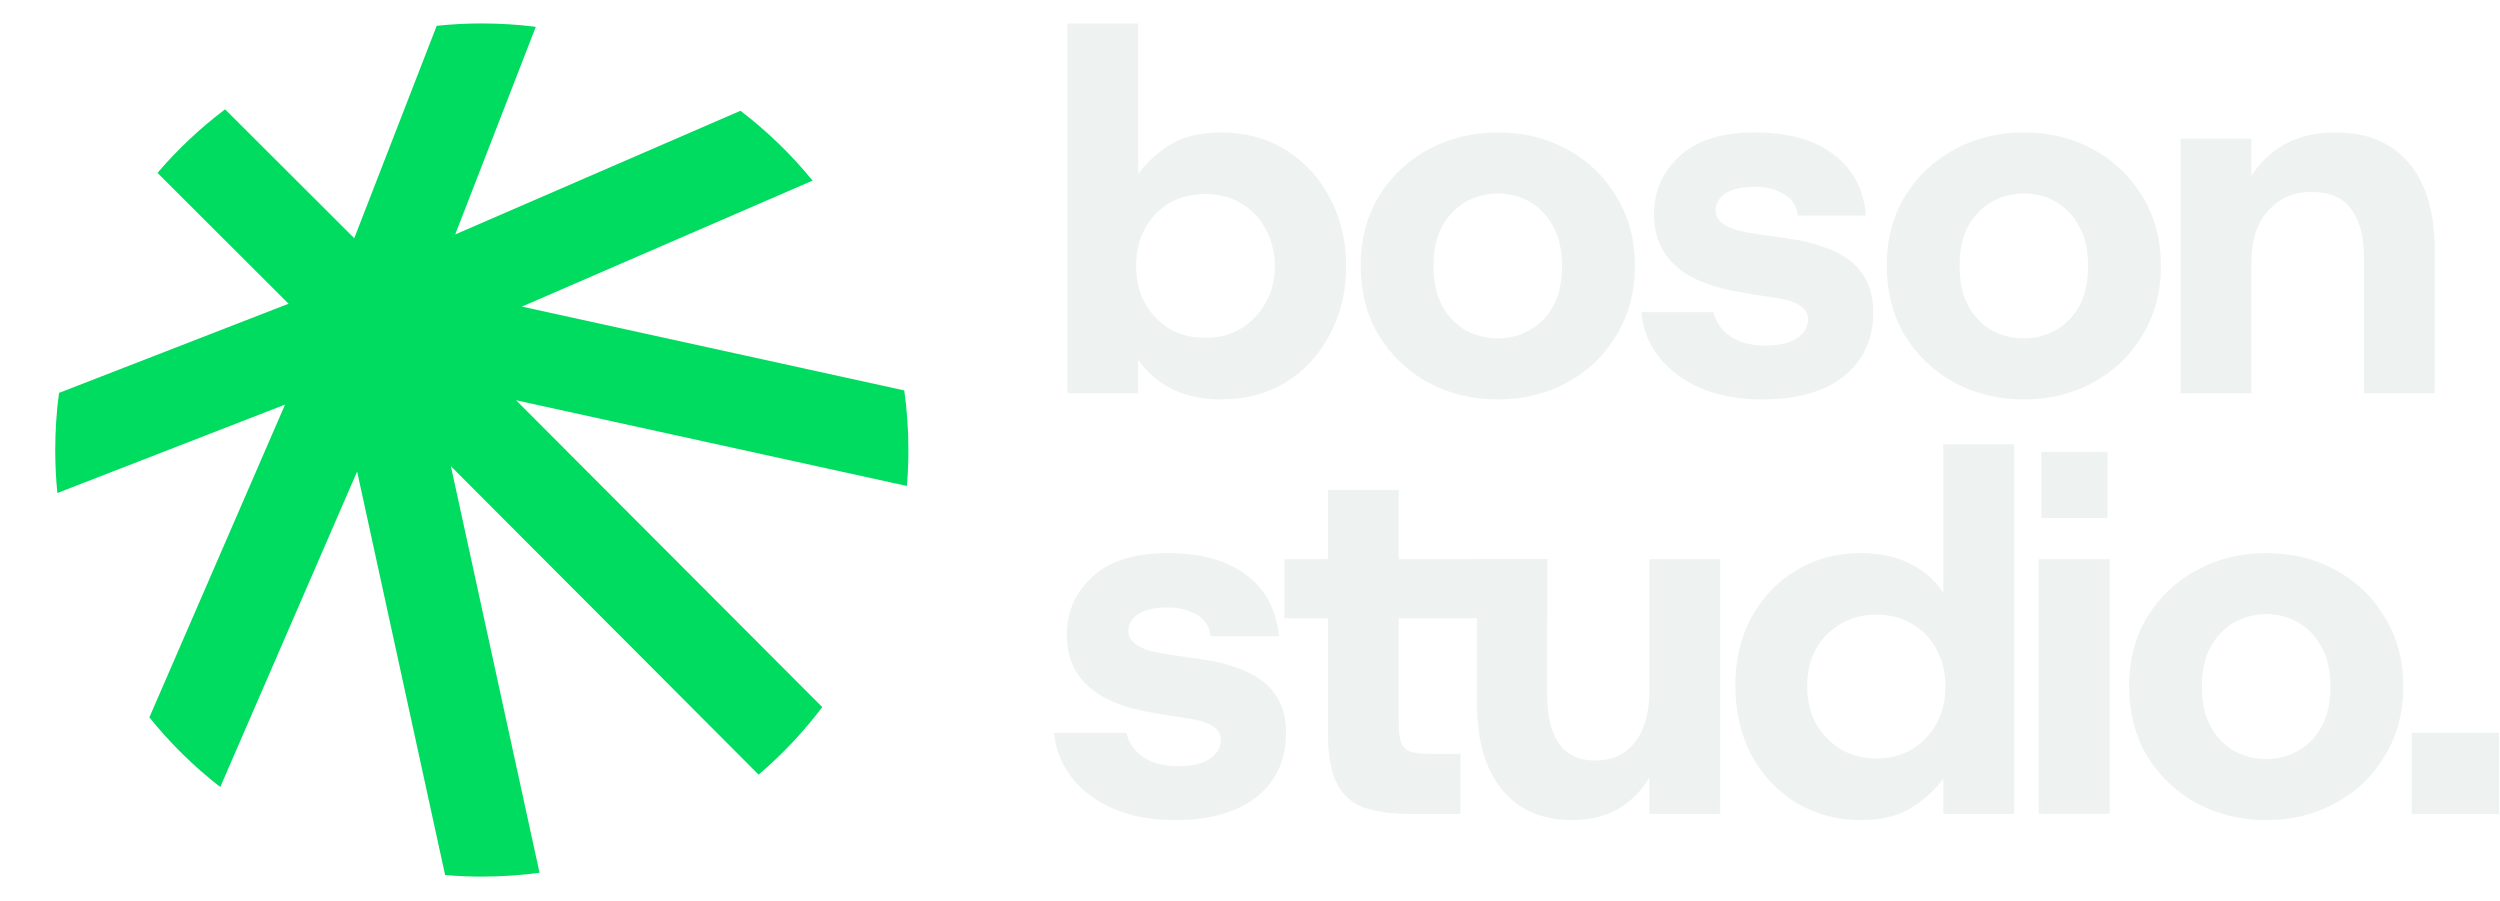
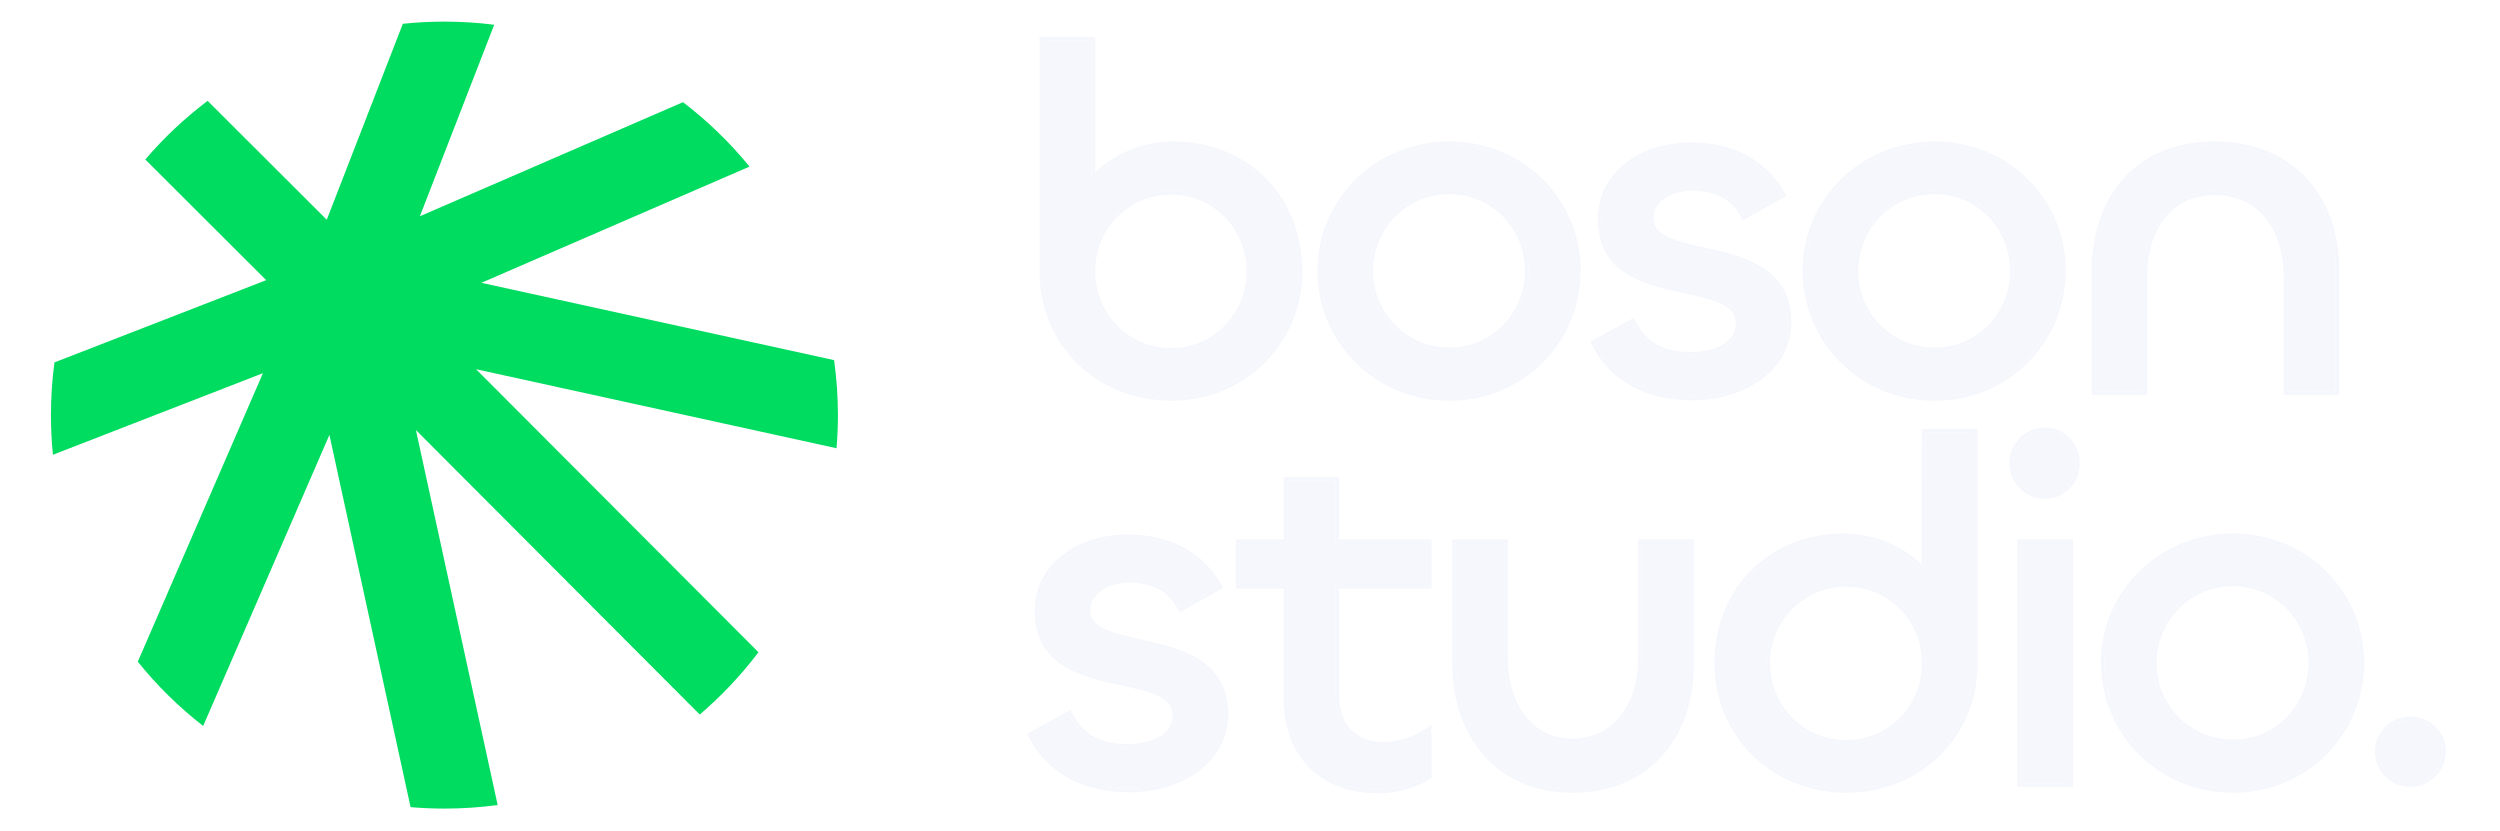
- <svg xmlns="http://www.w3.org/2000/svg" viewBox="0 0 630 227">
-   <path fill="#eef3f1" d="M607.756 205.107V184.66H629.755V205.107H607.756Z" />
-   <path fill="#eef3f1" d="M571.075 206.66C564.605 206.66 558.739 205.236 553.476 202.389C548.3 199.542 544.159 195.574 541.053 190.484C538.033 185.393 536.523 179.57 536.523 173.013C536.523 166.37 538.033 160.547 541.053 155.543C544.159 150.453 548.343 146.485 553.605 143.638C558.868 140.791 564.691 139.367 571.075 139.367C577.546 139.367 583.369 140.791 588.546 143.638C593.808 146.485 597.949 150.453 600.969 155.543C604.075 160.547 605.628 166.37 605.628 173.013C605.628 179.57 604.075 185.393 600.969 190.484C597.949 195.574 593.808 199.542 588.546 202.389C583.369 205.236 577.546 206.66 571.075 206.66ZM571.075 191.26C574.009 191.26 576.683 190.57 579.099 189.189C581.601 187.809 583.585 185.782 585.052 183.107C586.518 180.433 587.252 177.068 587.252 173.013C587.252 168.959 586.475 165.594 584.922 162.92C583.456 160.245 581.514 158.218 579.099 156.837C576.683 155.457 574.052 154.767 571.205 154.767C568.272 154.767 565.554 155.457 563.052 156.837C560.637 158.218 558.652 160.245 557.099 162.92C555.633 165.594 554.899 168.959 554.899 173.013C554.899 177.068 555.633 180.433 557.099 183.107C558.566 185.782 560.507 187.809 562.923 189.189C565.425 190.57 568.142 191.26 571.075 191.26Z" />
-   <path fill="#eef3f1" d="M513.758 205.104V140.917H531.616V205.104H513.758ZM514.405 130.565V113.871H531.099V130.565H514.405Z" />
-   <path fill="#eef3f1" d="M468.874 206.657C462.835 206.657 457.4 205.19 452.569 202.257C447.824 199.323 444.071 195.312 441.31 190.222C438.636 185.045 437.299 179.265 437.299 172.881C437.299 166.411 438.636 160.674 441.31 155.67C444.071 150.58 447.824 146.611 452.569 143.764C457.4 140.831 462.835 139.364 468.874 139.364C473.619 139.364 477.717 140.227 481.168 141.952C484.705 143.678 487.552 146.137 489.709 149.329V111.93H507.568V205.104H489.709V196.175C487.725 199.022 485.051 201.48 481.686 203.551C478.408 205.621 474.137 206.657 468.874 206.657ZM472.886 191.128C476.251 191.128 479.227 190.351 481.815 188.798C484.49 187.159 486.56 185.002 488.027 182.328C489.494 179.567 490.227 176.461 490.227 173.01C490.227 169.473 489.494 166.367 488.027 163.693C486.56 160.932 484.49 158.776 481.815 157.223C479.227 155.67 476.251 154.893 472.886 154.893C469.522 154.893 466.502 155.67 463.828 157.223C461.239 158.776 459.169 160.889 457.616 163.564C456.149 166.238 455.416 169.344 455.416 172.881C455.416 176.418 456.149 179.567 457.616 182.328C459.169 185.002 461.239 187.159 463.828 188.798C466.502 190.351 469.522 191.128 472.886 191.128Z" />
-   <path fill="#eef3f1" d="M395.971 206.657C388.552 206.657 382.729 204.112 378.501 199.022C374.274 193.846 372.16 186.47 372.16 176.894V140.918H389.889V175.211C389.889 180.474 390.881 184.529 392.866 187.376C394.936 190.223 397.956 191.646 401.924 191.646C406.324 191.646 409.689 190.093 412.018 186.987C414.434 183.882 415.641 179.568 415.641 174.047V140.918H433.5V205.105H415.641V195.917C413.743 199.195 411.155 201.826 407.877 203.81C404.685 205.708 400.716 206.657 395.971 206.657Z" />
-   <path fill="#eef3f1" d="M355.089 205.106C350.689 205.106 346.936 204.588 343.83 203.553C340.811 202.518 338.525 200.533 336.972 197.6C335.419 194.667 334.642 190.396 334.642 184.789V155.801H323.643V140.919H334.642V123.449H352.501V140.919H389.918V155.801H352.501V182.589C352.501 184.659 352.716 186.212 353.148 187.248C353.579 188.283 354.356 189.016 355.477 189.448C356.685 189.793 358.324 189.965 360.395 189.965H368.03V205.106H355.089Z" />
-   <path fill="#eef3f1" d="M296.011 206.66C287.47 206.66 280.438 204.632 274.917 200.577C269.396 196.523 266.29 191.217 265.6 184.66H283.846C284.45 187.248 285.917 189.319 288.246 190.872C290.575 192.338 293.379 193.072 296.658 193.072C300.281 193.072 302.999 192.468 304.81 191.26C306.708 189.966 307.657 188.37 307.657 186.472C307.657 185.005 306.967 183.841 305.587 182.978C304.206 182.029 301.834 181.339 298.469 180.907C297.262 180.735 295.579 180.476 293.422 180.131C291.352 179.786 289.67 179.484 288.375 179.225C284.752 178.535 281.431 177.413 278.411 175.86C275.478 174.307 273.148 172.237 271.423 169.649C269.698 166.974 268.835 163.739 268.835 159.943C268.835 154.163 270.992 149.289 275.305 145.32C279.619 141.351 285.917 139.367 294.199 139.367C302.654 139.367 309.297 141.222 314.128 144.932C318.959 148.555 321.677 153.688 322.28 160.331H305.069C304.81 157.916 303.646 156.104 301.575 154.896C299.505 153.688 297.089 153.084 294.328 153.084C291.05 153.084 288.548 153.645 286.823 154.767C285.183 155.888 284.364 157.312 284.364 159.037C284.364 161.798 287.081 163.653 292.517 164.602C293.293 164.688 294.371 164.861 295.752 165.119C297.218 165.292 298.685 165.508 300.152 165.766C301.705 165.939 302.912 166.112 303.775 166.284C306.277 166.629 308.736 167.233 311.151 168.096C313.653 168.872 315.853 169.951 317.751 171.331C319.735 172.711 321.288 174.523 322.41 176.766C323.531 178.923 324.092 181.641 324.092 184.919C324.092 189.233 323.014 193.029 320.857 196.307C318.7 199.585 315.551 202.13 311.41 203.942C307.269 205.754 302.136 206.66 296.011 206.66Z" />
-   <path fill="#eef3f1" d="M549.5 99.107V34.92H567.358V44.367C569.429 41.002 572.233 38.328 575.77 36.344C579.393 34.359 583.621 33.367 588.452 33.367C596.562 33.367 602.773 35.955 607.087 41.132C611.4 46.222 613.557 53.555 613.557 63.131V99.107H595.699V64.813C595.699 59.551 594.62 55.496 592.464 52.649C590.393 49.802 587.028 48.379 582.37 48.379C578.056 48.379 574.476 49.931 571.629 53.037C568.782 56.143 567.358 60.457 567.358 65.978V99.107H549.5Z" />
-   <path fill="#eef3f1" d="M510.009 100.66C503.539 100.66 497.672 99.236 492.41 96.389C487.233 93.542 483.092 89.574 479.986 84.484C476.967 79.393 475.457 73.57 475.457 67.013C475.457 60.37 476.967 54.547 479.986 49.543C483.092 44.453 487.276 40.485 492.539 37.638C497.802 34.791 503.625 33.367 510.009 33.367C516.479 33.367 522.303 34.791 527.479 37.638C532.742 40.485 536.883 44.453 539.902 49.543C543.008 54.547 544.561 60.37 544.561 67.013C544.561 73.57 543.008 79.393 539.902 84.484C536.883 89.574 532.742 93.542 527.479 96.389C522.303 99.236 516.479 100.66 510.009 100.66ZM510.009 85.26C512.942 85.26 515.617 84.57 518.032 83.189C520.534 81.809 522.519 79.782 523.985 77.107C525.452 74.433 526.185 71.068 526.185 67.013C526.185 62.959 525.409 59.594 523.856 56.919C522.389 54.245 520.448 52.218 518.032 50.837C515.617 49.457 512.985 48.767 510.138 48.767C507.205 48.767 504.488 49.457 501.986 50.837C499.57 52.218 497.586 54.245 496.033 56.919C494.566 59.594 493.833 62.959 493.833 67.013C493.833 71.068 494.566 74.433 496.033 77.107C497.5 79.782 499.441 81.809 501.856 83.189C504.358 84.57 507.076 85.26 510.009 85.26Z" />
-   <path fill="#eef3f1" d="M443.979 100.66C435.438 100.66 428.407 98.632 422.886 94.577C417.364 90.523 414.259 85.217 413.568 78.66H431.815C432.419 81.248 433.885 83.319 436.215 84.872C438.544 86.338 441.348 87.072 444.626 87.072C448.25 87.072 450.967 86.468 452.779 85.26C454.677 83.966 455.626 82.37 455.626 80.472C455.626 79.005 454.936 77.841 453.556 76.978C452.175 76.029 449.803 75.339 446.438 74.907C445.23 74.735 443.548 74.476 441.391 74.131C439.321 73.786 437.638 73.484 436.344 73.225C432.721 72.535 429.399 71.413 426.38 69.86C423.447 68.308 421.117 66.237 419.392 63.649C417.666 60.974 416.804 57.739 416.804 53.943C416.804 48.163 418.96 43.288 423.274 39.32C427.588 35.352 433.885 33.367 442.168 33.367C450.622 33.367 457.265 35.222 462.097 38.932C466.928 42.555 469.645 47.688 470.249 54.331H453.038C452.779 51.916 451.614 50.104 449.544 48.896C447.473 47.688 445.058 47.084 442.297 47.084C439.019 47.084 436.517 47.645 434.791 48.767C433.152 49.888 432.333 51.312 432.333 53.037C432.333 55.798 435.05 57.653 440.485 58.602C441.262 58.688 442.34 58.861 443.721 59.12C445.187 59.292 446.654 59.508 448.12 59.767C449.673 59.939 450.881 60.112 451.744 60.284C454.246 60.629 456.704 61.233 459.12 62.096C461.622 62.872 463.822 63.951 465.72 65.331C467.704 66.711 469.257 68.523 470.379 70.766C471.5 72.923 472.061 75.641 472.061 78.919C472.061 83.233 470.983 87.028 468.826 90.307C466.669 93.585 463.52 96.13 459.379 97.942C455.238 99.754 450.105 100.66 443.979 100.66Z" />
-   <path fill="#eef3f1" d="M377.447 100.66C370.976 100.66 365.11 99.236 359.847 96.389C354.671 93.542 350.53 89.574 347.424 84.484C344.404 79.393 342.895 73.57 342.895 67.013C342.895 60.37 344.404 54.547 347.424 49.543C350.53 44.453 354.714 40.485 359.976 37.638C365.239 34.791 371.062 33.367 377.447 33.367C383.917 33.367 389.74 34.791 394.917 37.638C400.179 40.485 404.32 44.453 407.34 49.543C410.446 54.547 411.999 60.37 411.999 67.013C411.999 73.57 410.446 79.393 407.34 84.484C404.32 89.574 400.179 93.542 394.917 96.389C389.74 99.236 383.917 100.66 377.447 100.66ZM377.447 85.26C380.38 85.26 383.054 84.57 385.47 83.189C387.972 81.809 389.956 79.782 391.423 77.107C392.889 74.433 393.623 71.068 393.623 67.013C393.623 62.959 392.846 59.594 391.293 56.919C389.827 54.245 387.886 52.218 385.47 50.837C383.054 49.457 380.423 48.767 377.576 48.767C374.643 48.767 371.925 49.457 369.423 50.837C367.008 52.218 365.023 54.245 363.47 56.919C362.004 59.594 361.271 62.959 361.271 67.013C361.271 71.068 362.004 74.433 363.47 77.107C364.937 79.782 366.878 81.809 369.294 83.189C371.796 84.57 374.513 85.26 377.447 85.26Z" />
-   <path fill="#eef3f1" d="M307.787 100.657C303.042 100.657 298.901 99.794 295.364 98.069C291.913 96.343 289.066 93.884 286.823 90.692V99.104H268.965V5.93H286.823V43.846C288.894 40.999 291.568 38.541 294.847 36.47C298.211 34.4 302.525 33.364 307.787 33.364C313.826 33.364 319.218 34.831 323.963 37.764C328.708 40.697 332.418 44.709 335.093 49.799C337.853 54.889 339.234 60.669 339.234 67.14C339.234 73.524 337.853 79.261 335.093 84.351C332.418 89.441 328.708 93.453 323.963 96.386C319.218 99.233 313.826 100.657 307.787 100.657ZM303.646 85.128C307.097 85.128 310.117 84.351 312.705 82.798C315.379 81.159 317.45 79.002 318.916 76.328C320.469 73.653 321.246 70.591 321.246 67.14C321.246 63.603 320.469 60.454 318.916 57.693C317.45 54.932 315.379 52.776 312.705 51.223C310.117 49.67 307.097 48.893 303.646 48.893C300.282 48.893 297.262 49.67 294.588 51.223C292 52.776 289.972 54.932 288.506 57.693C287.039 60.367 286.306 63.473 286.306 67.01C286.306 70.548 287.039 73.653 288.506 76.328C289.972 79.002 292 81.159 294.588 82.798C297.262 84.351 300.282 85.128 303.646 85.128Z" />
-   <path fill="#00dc5f" d="M135.02 6.759L114.712 59.074L186.601 27.916C193.325 33.051 199.426 38.961 204.769 45.512L131.511 77.263L227.877 98.389C228.563 103.297 228.918 108.31 228.918 113.406C228.918 116.455 228.791 119.475 228.542 122.46L130.061 100.869L207.208 178.195C202.491 184.431 197.11 190.137 191.17 195.207L113.622 117.48L135.962 219.931C131.206 220.574 126.351 220.906 121.418 220.906C118.303 220.906 115.218 220.774 112.17 220.514L89.995 118.817L55.502 198.332C48.889 193.192 42.894 187.298 37.643 180.777L71.835 101.954L14.457 124.24C14.101 120.677 13.918 117.063 13.918 113.406C13.918 108.524 14.243 103.718 14.874 99.008L72.722 76.539L39.691 43.569C44.767 37.633 50.479 32.258 56.721 27.547L89.269 60.035L110.052 6.5C113.787 6.108 117.579 5.906 121.418 5.906C126.026 5.906 130.565 6.196 135.02 6.759Z" />
+ <svg xmlns="http://www.w3.org/2000/svg" width="683" height="227" viewBox="0 0 683 227" fill="none">
+   <path d="M658.523 214.009C653.696 214.009 649.809 210.121 649.809 205.295C649.809 200.469 653.696 196.715 658.523 196.715C663.349 196.715 667.237 200.469 667.237 205.295C667.237 210.121 663.349 214.009 658.523 214.009Z" fill="#F5F7FC" />
+   <path d="M667.238 205.296C667.238 200.47 663.35 196.716 658.523 196.716C653.697 196.716 649.81 200.47 649.81 205.296L649.821 205.745C650.054 210.361 653.848 214.01 658.523 214.01C663.199 214.01 666.994 210.361 667.227 205.745L667.238 205.296ZM668.204 205.296C668.204 210.656 663.883 214.976 658.523 214.976C653.164 214.975 648.844 210.656 648.844 205.296C648.844 199.917 653.184 195.75 658.523 195.75C663.863 195.75 668.204 199.917 668.204 205.296Z" fill="#F5F7FC" />
+   <path d="M610.066 215.623C590.225 215.623 574.941 200.072 574.941 181.035C574.941 162.132 590.359 146.715 610.066 146.715C629.907 146.715 644.923 162.266 644.923 181.035C644.923 200.072 629.773 215.623 610.066 215.623ZM610.066 203.022C622.266 203.022 631.65 193.101 631.65 181.169C631.65 169.103 622.266 159.183 610.066 159.183C597.732 159.183 588.214 169.103 588.214 181.169C588.214 193.101 597.732 203.022 610.066 203.022Z" fill="#F5F7FC" />
+   <path d="M644.924 181.036C644.924 162.56 630.374 147.203 610.993 146.728L610.067 146.716C590.36 146.716 574.942 162.133 574.942 181.036L574.953 181.926C575.413 200.26 590.06 215.145 609.141 215.613L610.067 215.624C629.467 215.624 644.449 200.555 644.912 181.926L644.924 181.036ZM630.686 181.17C630.685 169.61 621.706 160.15 610.067 160.149C598.282 160.149 589.181 169.622 589.181 181.17C589.181 192.58 598.279 202.057 610.067 202.057V203.022L609.491 203.016C597.629 202.717 588.508 193.224 588.222 181.728L588.215 181.17C588.215 169.104 597.734 159.184 610.067 159.184L610.637 159.191C622.558 159.495 631.651 169.293 631.651 181.17L631.645 181.728C631.358 193.409 622.076 203.022 610.067 203.022V202.057C621.71 202.056 630.686 192.592 630.686 181.17ZM645.89 181.036C645.89 200.604 630.31 216.591 610.067 216.591C589.697 216.591 573.977 200.611 573.977 181.036C573.977 161.585 589.841 145.75 610.067 145.75C630.442 145.75 645.89 161.734 645.89 181.036Z" fill="#F5F7FC" />
+   <path d="M558.659 135.316C553.833 135.316 549.945 131.428 549.945 126.602C549.945 121.776 553.833 117.754 558.659 117.754C563.486 117.754 567.24 121.776 567.24 126.602C567.24 131.428 563.486 135.316 558.659 135.316ZM552.09 148.32H565.363V214.011H552.09V148.32Z" fill="#F5F7FC" />
+   <path d="M565.363 148.317H552.092V214.009H565.363V148.317ZM567.24 126.6C567.24 121.773 563.486 117.751 558.66 117.751C553.834 117.751 549.946 121.773 549.946 126.6L549.958 127.049C550.183 131.516 553.744 135.077 558.211 135.302L558.66 135.313C563.336 135.313 567.005 131.665 567.229 127.049L567.24 126.6ZM566.329 214.975H551.125V147.352H566.329V214.975ZM568.206 126.6C568.206 131.939 564.039 136.279 558.66 136.279C553.301 136.279 548.981 131.959 548.98 126.6C548.98 121.259 553.281 116.785 558.66 116.785C564.058 116.785 568.206 121.279 568.206 126.6Z" fill="#F5F7FC" />
+   <path d="M504.33 215.624C484.355 215.624 469.34 200.207 469.34 181.304C469.34 161.329 483.819 146.716 503.66 146.716C512.508 146.716 520.552 150.604 525.915 156.502L526.049 118.16H539.321V181.304C539.321 200.743 524.172 215.624 504.33 215.624ZM504.33 203.156C516.664 203.156 526.049 193.236 526.049 181.17C526.049 169.238 516.664 159.318 504.33 159.318C492.131 159.318 482.612 169.238 482.612 181.17C482.612 193.236 492.131 203.156 504.33 203.156Z" fill="#F5F7FC" />
+   <path d="M526.05 118.161L525.916 156.503C520.721 150.788 513.009 146.961 504.488 146.728L503.661 146.717C483.82 146.717 469.341 161.329 469.341 181.305C469.341 200.208 484.356 215.625 504.331 215.625C523.862 215.625 538.847 201.206 539.311 182.213L539.322 181.305V118.161H526.05ZM525.084 181.171C525.084 169.753 516.112 160.284 504.331 160.284C492.68 160.284 483.579 169.757 483.579 181.171C483.579 192.722 492.684 202.191 504.331 202.191V203.157C492.322 203.157 482.911 193.544 482.62 181.735L482.613 181.171C482.613 169.239 492.131 159.319 504.331 159.318C516.665 159.318 526.05 169.239 526.05 181.171L526.043 181.735C525.756 193.545 516.472 203.157 504.331 203.157V202.191C516.108 202.191 525.084 192.727 525.084 181.171ZM540.288 181.305C540.288 201.294 524.689 216.591 504.331 216.591C483.827 216.591 468.375 200.746 468.375 181.305C468.375 160.803 483.279 145.751 503.661 145.751C511.914 145.751 519.488 149.027 524.958 154.156L525.087 117.195H540.288V181.305Z" fill="#F5F7FC" />
+   <path d="M429.63 202.754C441.83 202.754 448.533 192.163 448.533 179.963V148.324H461.805V181.572C461.805 200.609 450.276 215.624 429.63 215.624C409.252 215.624 397.723 200.475 397.723 181.438V148.324H410.995V180.097C410.995 192.163 417.564 202.754 429.63 202.754Z" fill="#F5F7FC" />
+   <path d="M410.996 180.099V148.325H397.724V181.438C397.724 200.178 408.895 215.151 428.682 215.614L429.631 215.625C449.954 215.625 461.444 201.075 461.798 182.462L461.806 181.573V148.325H448.533V179.964C448.533 192.164 441.831 202.755 429.631 202.755V201.789C435.417 201.789 439.864 199.292 442.891 195.347C445.936 191.377 447.567 185.899 447.567 179.964V147.359H462.771V181.573C462.771 191.281 459.831 200.037 454.182 206.38C448.519 212.737 440.205 216.591 429.631 216.591C419.185 216.591 410.936 212.699 405.311 206.31C399.698 199.935 396.758 191.146 396.758 181.438V147.359H411.962V180.099C411.962 185.969 413.562 191.415 416.559 195.368C419.536 199.296 423.916 201.789 429.631 201.789V202.755L429.069 202.747C417.547 202.429 411.2 192.305 411.001 180.663L410.996 180.099Z" fill="#F5F7FC" />
+   <path d="M376.722 215.757C360.367 215.757 351.653 205.434 351.653 190.419V159.852H338.648V148.323H351.653V131.297H364.925V148.323H390.129V159.852H364.925V190.017C364.925 198.597 370.019 203.691 377.929 203.691C382.219 203.691 386.911 202.082 390.129 199.803V212.003C386.777 214.282 381.549 215.757 376.722 215.757Z" fill="#F5F7FC" />
+   <path d="M364.926 190.018V159.854H390.13V148.324H364.926V131.298H351.653V148.324H338.649V159.854H351.653V190.42L351.66 191.12C351.924 205.523 360.349 215.439 375.962 215.75L376.724 215.758C381.55 215.758 386.778 214.283 390.13 212.004V199.805C386.912 202.084 382.22 203.692 377.93 203.692V202.727C382.011 202.727 386.51 201.184 389.571 199.016L391.096 197.937V212.516L390.673 212.803C387.134 215.209 381.708 216.724 376.724 216.724C368.336 216.724 361.794 214.071 357.354 209.384C352.921 204.705 350.688 198.11 350.688 190.42V160.819H337.684V147.358H350.688V130.332H365.892V147.358H391.096V160.819H365.892V190.018C365.892 194.117 367.106 197.275 369.157 199.402C371.205 201.526 374.187 202.726 377.93 202.727V203.692L377.562 203.688C369.862 203.532 364.926 198.464 364.926 190.018Z" fill="#F5F7FC" />
+   <path d="M308.565 215.487C296.366 215.487 286.981 210.661 281.887 200.874L292.076 195.243C295.427 201.812 300.79 204.226 308.029 204.226C315.537 204.226 321.301 201.142 321.301 195.377C321.301 181.569 283.63 192.026 283.63 166.956C283.63 155.426 293.818 146.98 308.163 146.98C320.363 146.98 328.675 152.611 332.831 160.253L322.642 166.017C319.827 160.253 314.464 158.242 308.431 158.242C302.264 158.242 296.902 161.459 296.902 166.688C296.902 180.094 334.574 170.308 334.574 195.109C334.574 207.577 322.508 215.487 308.565 215.487Z" fill="#F5F7FC" />
+   <path d="M292.935 194.806C294.532 197.937 296.58 200.027 299.049 201.347C301.531 202.674 304.511 203.261 308.028 203.261V204.227L307.354 204.22C300.455 204.072 295.321 201.608 292.074 195.244L281.886 200.875C286.821 210.356 295.782 215.181 307.429 215.474L308.564 215.488C322.289 215.488 334.195 207.823 334.563 195.691L334.572 195.11C334.572 170.309 296.9 180.095 296.9 166.688C296.901 161.46 302.264 158.243 308.431 158.243L308.994 158.249C314.796 158.372 319.913 160.434 322.641 166.019L332.83 160.254C328.674 152.612 320.362 146.981 308.162 146.981C293.817 146.981 283.629 155.428 283.629 166.957L283.636 167.538C284.215 191.865 321.3 181.678 321.301 195.378L321.296 195.646C321.12 201.239 315.419 204.227 308.028 204.227V203.261C311.668 203.261 314.79 202.51 316.967 201.146C319.108 199.804 320.335 197.88 320.335 195.378C320.335 193.902 319.842 192.792 318.981 191.886C318.093 190.95 316.773 190.192 315.068 189.539C311.615 188.216 307.059 187.479 302.24 186.33C297.517 185.204 292.628 183.692 288.92 180.793C285.148 177.845 282.663 173.514 282.663 166.957C282.663 154.722 293.474 146.016 308.162 146.016C320.692 146.016 329.342 151.819 333.679 159.792L334.132 160.627L322.224 167.364L321.773 166.442C319.178 161.129 314.249 159.209 308.431 159.209C305.502 159.209 302.821 159.975 300.901 161.3C299.001 162.612 297.867 164.449 297.867 166.688C297.867 168.106 298.353 169.181 299.214 170.07C300.103 170.989 301.426 171.74 303.133 172.396C306.591 173.723 311.15 174.497 315.969 175.688C320.693 176.857 325.579 178.416 329.284 181.332C333.051 184.297 335.539 188.617 335.539 195.11C335.539 201.691 332.342 207.058 327.373 210.75C322.421 214.429 315.707 216.454 308.564 216.454C296.085 216.454 286.324 211.492 281.029 201.321L280.594 200.485L292.481 193.916L292.935 194.806Z" fill="#F5F7FC" />
+   <path d="M604.995 52.349C592.125 52.349 585.69 62.94 585.69 75.14V106.913H572.418V73.799C572.418 54.628 583.813 39.613 604.995 39.613C626.446 39.613 638.109 54.628 638.109 73.665V106.913H624.837V75.274C624.837 62.94 618.134 52.349 604.995 52.349Z" fill="#F5F7FC" />
+   <path d="M585.691 75.141C585.692 62.941 592.126 52.351 604.996 52.351L605.607 52.358C618.342 52.682 624.838 63.134 624.838 75.275V106.914H638.11V73.666C638.11 54.629 626.446 39.614 604.996 39.614C583.814 39.614 572.419 54.63 572.419 73.801V106.914H585.691V75.141ZM639.076 107.88H623.872V75.275C623.872 69.271 622.239 63.767 619.087 59.787C615.955 55.833 611.276 53.316 604.996 53.316C598.859 53.316 594.316 55.826 591.282 59.761C588.226 63.724 586.657 69.197 586.657 75.141V107.88H571.453V73.801C571.453 64.03 574.358 55.237 580.044 48.875C585.744 42.498 594.161 38.648 604.996 38.648C615.961 38.648 624.51 42.494 630.311 48.851C636.1 55.194 639.076 63.955 639.076 73.666V107.88Z" fill="#F5F7FC" />
+   <path d="M528.55 108.522C508.709 108.522 493.426 92.971 493.426 73.933C493.426 55.031 508.843 39.613 528.55 39.613C548.392 39.613 563.407 55.165 563.407 73.933C563.407 92.971 548.258 108.522 528.55 108.522ZM528.55 95.92C540.75 95.92 550.135 85.999 550.135 74.068C550.135 62.002 540.75 52.081 528.55 52.081C516.217 52.081 506.698 62.002 506.698 74.068C506.698 85.999 516.217 95.92 528.55 95.92Z" fill="#F5F7FC" />
+   <path d="M563.404 73.935C563.404 55.459 548.854 40.101 529.474 39.626L528.548 39.614C508.841 39.614 493.423 55.032 493.423 73.935L493.434 74.824C493.894 93.158 508.54 108.044 527.621 108.512L528.548 108.522C547.947 108.522 562.929 93.454 563.393 74.824L563.404 73.935ZM549.166 74.068C549.166 62.509 540.187 53.048 528.548 53.048C516.763 53.048 507.661 62.521 507.661 74.068C507.661 85.478 516.759 94.955 528.548 94.955V95.921L527.972 95.914C516.11 95.616 506.989 86.122 506.702 74.626L506.695 74.068C506.695 62.003 516.214 52.082 528.548 52.082L529.117 52.09C541.038 52.393 550.132 62.191 550.132 74.068L550.125 74.626C549.838 86.308 540.557 95.921 528.548 95.921V94.955C540.191 94.955 549.166 85.49 549.166 74.068ZM564.37 73.935C564.37 93.502 548.791 109.489 528.548 109.489C508.178 109.489 492.457 93.51 492.457 73.935C492.457 54.484 508.322 38.648 528.548 38.648C548.923 38.649 564.37 54.632 564.37 73.935Z" fill="#F5F7FC" />
+   <path d="M462.429 108.389C450.229 108.389 440.844 103.563 435.75 93.776L445.939 88.146C449.29 94.715 454.653 97.128 461.892 97.128C469.4 97.128 475.165 94.044 475.165 88.28C475.165 74.471 437.493 84.928 437.493 59.858C437.493 48.329 447.682 39.883 462.026 39.883C474.226 39.883 482.538 45.514 486.694 53.155L476.505 58.92C473.69 53.155 468.327 51.144 462.295 51.144C456.128 51.144 450.765 54.362 450.765 59.59C450.765 72.996 488.437 63.21 488.437 88.012C488.437 100.48 476.371 108.389 462.429 108.389Z" fill="#F5F7FC" />
+   <path d="M446.798 87.704C448.396 90.836 450.443 92.925 452.912 94.245C455.394 95.572 458.374 96.159 461.892 96.159V97.125L461.218 97.118C454.319 96.97 449.184 94.506 445.938 88.143L435.749 93.773C440.684 103.254 449.645 108.08 461.292 108.372L462.428 108.387C476.152 108.387 488.058 100.722 488.427 88.59L488.436 88.009C488.436 63.207 450.764 72.993 450.764 59.587C450.764 54.359 456.127 51.142 462.294 51.142L462.857 51.148C468.659 51.271 473.777 53.333 476.504 58.917L486.693 53.152C482.537 45.511 474.225 39.88 462.025 39.88C447.681 39.88 437.492 48.326 437.492 59.855L437.499 60.437C438.079 84.763 475.163 74.576 475.164 88.276L475.159 88.545C474.983 94.137 469.282 97.125 461.892 97.125V96.159C465.532 96.159 468.653 95.409 470.83 94.044C472.971 92.702 474.198 90.778 474.198 88.276C474.198 86.8 473.706 85.691 472.845 84.784C471.956 83.849 470.636 83.091 468.932 82.438C465.478 81.114 460.922 80.377 456.104 79.228C451.38 78.102 446.492 76.591 442.783 73.691C439.012 70.743 436.526 66.413 436.526 59.855C436.526 47.621 447.337 38.914 462.025 38.914C474.555 38.914 483.206 44.717 487.542 52.69L487.995 53.525L476.087 60.263L475.637 59.341C473.042 54.027 468.112 52.108 462.294 52.107C459.365 52.107 456.684 52.873 454.765 54.198C452.864 55.511 451.731 57.347 451.73 59.587C451.73 61.004 452.216 62.079 453.077 62.969C453.967 63.887 455.289 64.639 456.996 65.294C460.455 66.621 465.013 67.395 469.832 68.587C474.557 69.755 479.442 71.314 483.147 74.231C486.914 77.195 489.402 81.515 489.402 88.009C489.402 94.59 486.205 99.957 481.236 103.648C476.284 107.328 469.571 109.353 462.428 109.353C449.948 109.353 440.187 104.391 434.893 94.22L434.457 93.384L446.345 86.814L446.798 87.704Z" fill="#F5F7FC" />
+   <path d="M396.004 108.522C376.162 108.522 360.879 92.971 360.879 73.933C360.879 55.031 376.296 39.613 396.004 39.613C415.845 39.613 430.86 55.165 430.86 73.933C430.86 92.971 415.711 108.522 396.004 108.522ZM396.004 95.92C408.203 95.92 417.588 85.999 417.588 74.068C417.588 62.002 408.203 52.081 396.004 52.081C383.67 52.081 374.151 62.002 374.151 74.068C374.151 85.999 383.67 95.92 396.004 95.92Z" fill="#F5F7FC" />
+   <path d="M430.861 73.935C430.861 55.459 416.311 40.101 396.931 39.626L396.005 39.614C376.298 39.614 360.88 55.032 360.88 73.935L360.891 74.824C361.351 93.158 375.997 108.044 395.078 108.512L396.005 108.522C415.404 108.522 430.386 93.454 430.85 74.824L430.861 73.935ZM416.623 74.068C416.623 62.509 407.644 53.048 396.005 53.048C384.22 53.048 375.118 62.521 375.118 74.068C375.118 85.478 384.216 94.955 396.005 94.955V95.921L395.429 95.914C383.567 95.616 374.446 86.122 374.159 74.626L374.152 74.068C374.152 62.003 383.671 52.082 396.005 52.082L396.574 52.09C408.495 52.393 417.589 62.191 417.589 74.068L417.582 74.626C417.295 86.308 408.014 95.921 396.005 95.921V94.955C407.648 94.955 416.623 85.49 416.623 74.068ZM431.827 73.935C431.827 93.502 416.248 109.489 396.005 109.489C375.635 109.489 359.914 93.51 359.914 73.935C359.914 54.484 375.779 38.648 396.005 38.648C416.38 38.649 431.827 54.632 431.827 73.935Z" fill="#F5F7FC" />
+   <path d="M319.959 108.523C300.118 108.523 284.969 93.642 284.969 74.203V11.059H298.241V49.401C303.604 43.502 311.647 39.614 320.496 39.614C340.471 39.614 354.816 54.227 354.816 74.203C354.816 93.105 339.801 108.523 319.959 108.523ZM319.959 96.055C332.159 96.055 341.544 86.134 341.544 74.068C341.544 62.137 332.159 52.216 319.959 52.216C307.625 52.216 298.241 62.137 298.241 74.068C298.241 86.134 307.625 96.055 319.959 96.055Z" fill="#F5F7FC" />
+   <path d="M284.97 11.06V74.203C284.97 93.642 300.119 108.523 319.96 108.523C339.801 108.523 354.816 93.106 354.816 74.203C354.816 54.54 340.917 40.073 321.429 39.626L320.496 39.615C311.648 39.615 303.605 43.503 298.242 49.401V11.06H284.97ZM340.579 74.069C340.579 62.648 331.603 53.183 319.96 53.183C308.179 53.183 299.208 62.652 299.208 74.069C299.208 85.625 308.183 95.09 319.96 95.09V96.056C307.819 96.055 298.536 86.443 298.249 74.634L298.242 74.069C298.242 62.138 307.626 52.217 319.96 52.217C332.16 52.217 341.545 62.138 341.545 74.069L341.538 74.634C341.251 86.443 331.969 96.056 319.96 96.056V95.09C331.599 95.09 340.579 85.629 340.579 74.069ZM299.208 47.047C304.677 41.923 312.247 38.65 320.496 38.649C341.015 38.649 355.782 53.704 355.782 74.203C355.782 93.642 340.332 109.489 319.96 109.489C299.603 109.489 284.004 94.193 284.004 74.203V10.094H299.208V47.047Z" fill="#F5F7FC" />
+   <path d="M135.02 6.759L114.712 59.074L186.601 27.916C193.325 33.051 199.426 38.961 204.769 45.512L131.511 77.263L227.877 98.389C228.563 103.297 228.918 108.31 228.918 113.406C228.918 116.455 228.791 119.475 228.542 122.46L130.061 100.869L207.208 178.195C202.491 184.431 197.11 190.137 191.17 195.207L113.622 117.48L135.962 219.931C131.206 220.574 126.351 220.906 121.418 220.906C118.303 220.906 115.218 220.774 112.17 220.514L89.995 118.817L55.502 198.332C48.889 193.192 42.894 187.298 37.643 180.777L71.835 101.954L14.457 124.24C14.101 120.677 13.918 117.063 13.918 113.406C13.918 108.524 14.243 103.718 14.874 99.008L72.722 76.539L39.691 43.569C44.767 37.633 50.479 32.258 56.721 27.547L89.269 60.035L110.052 6.5C113.787 6.108 117.579 5.906 121.418 5.906C126.026 5.906 130.565 6.196 135.02 6.759Z" fill="#00DC5F" />
</svg>
